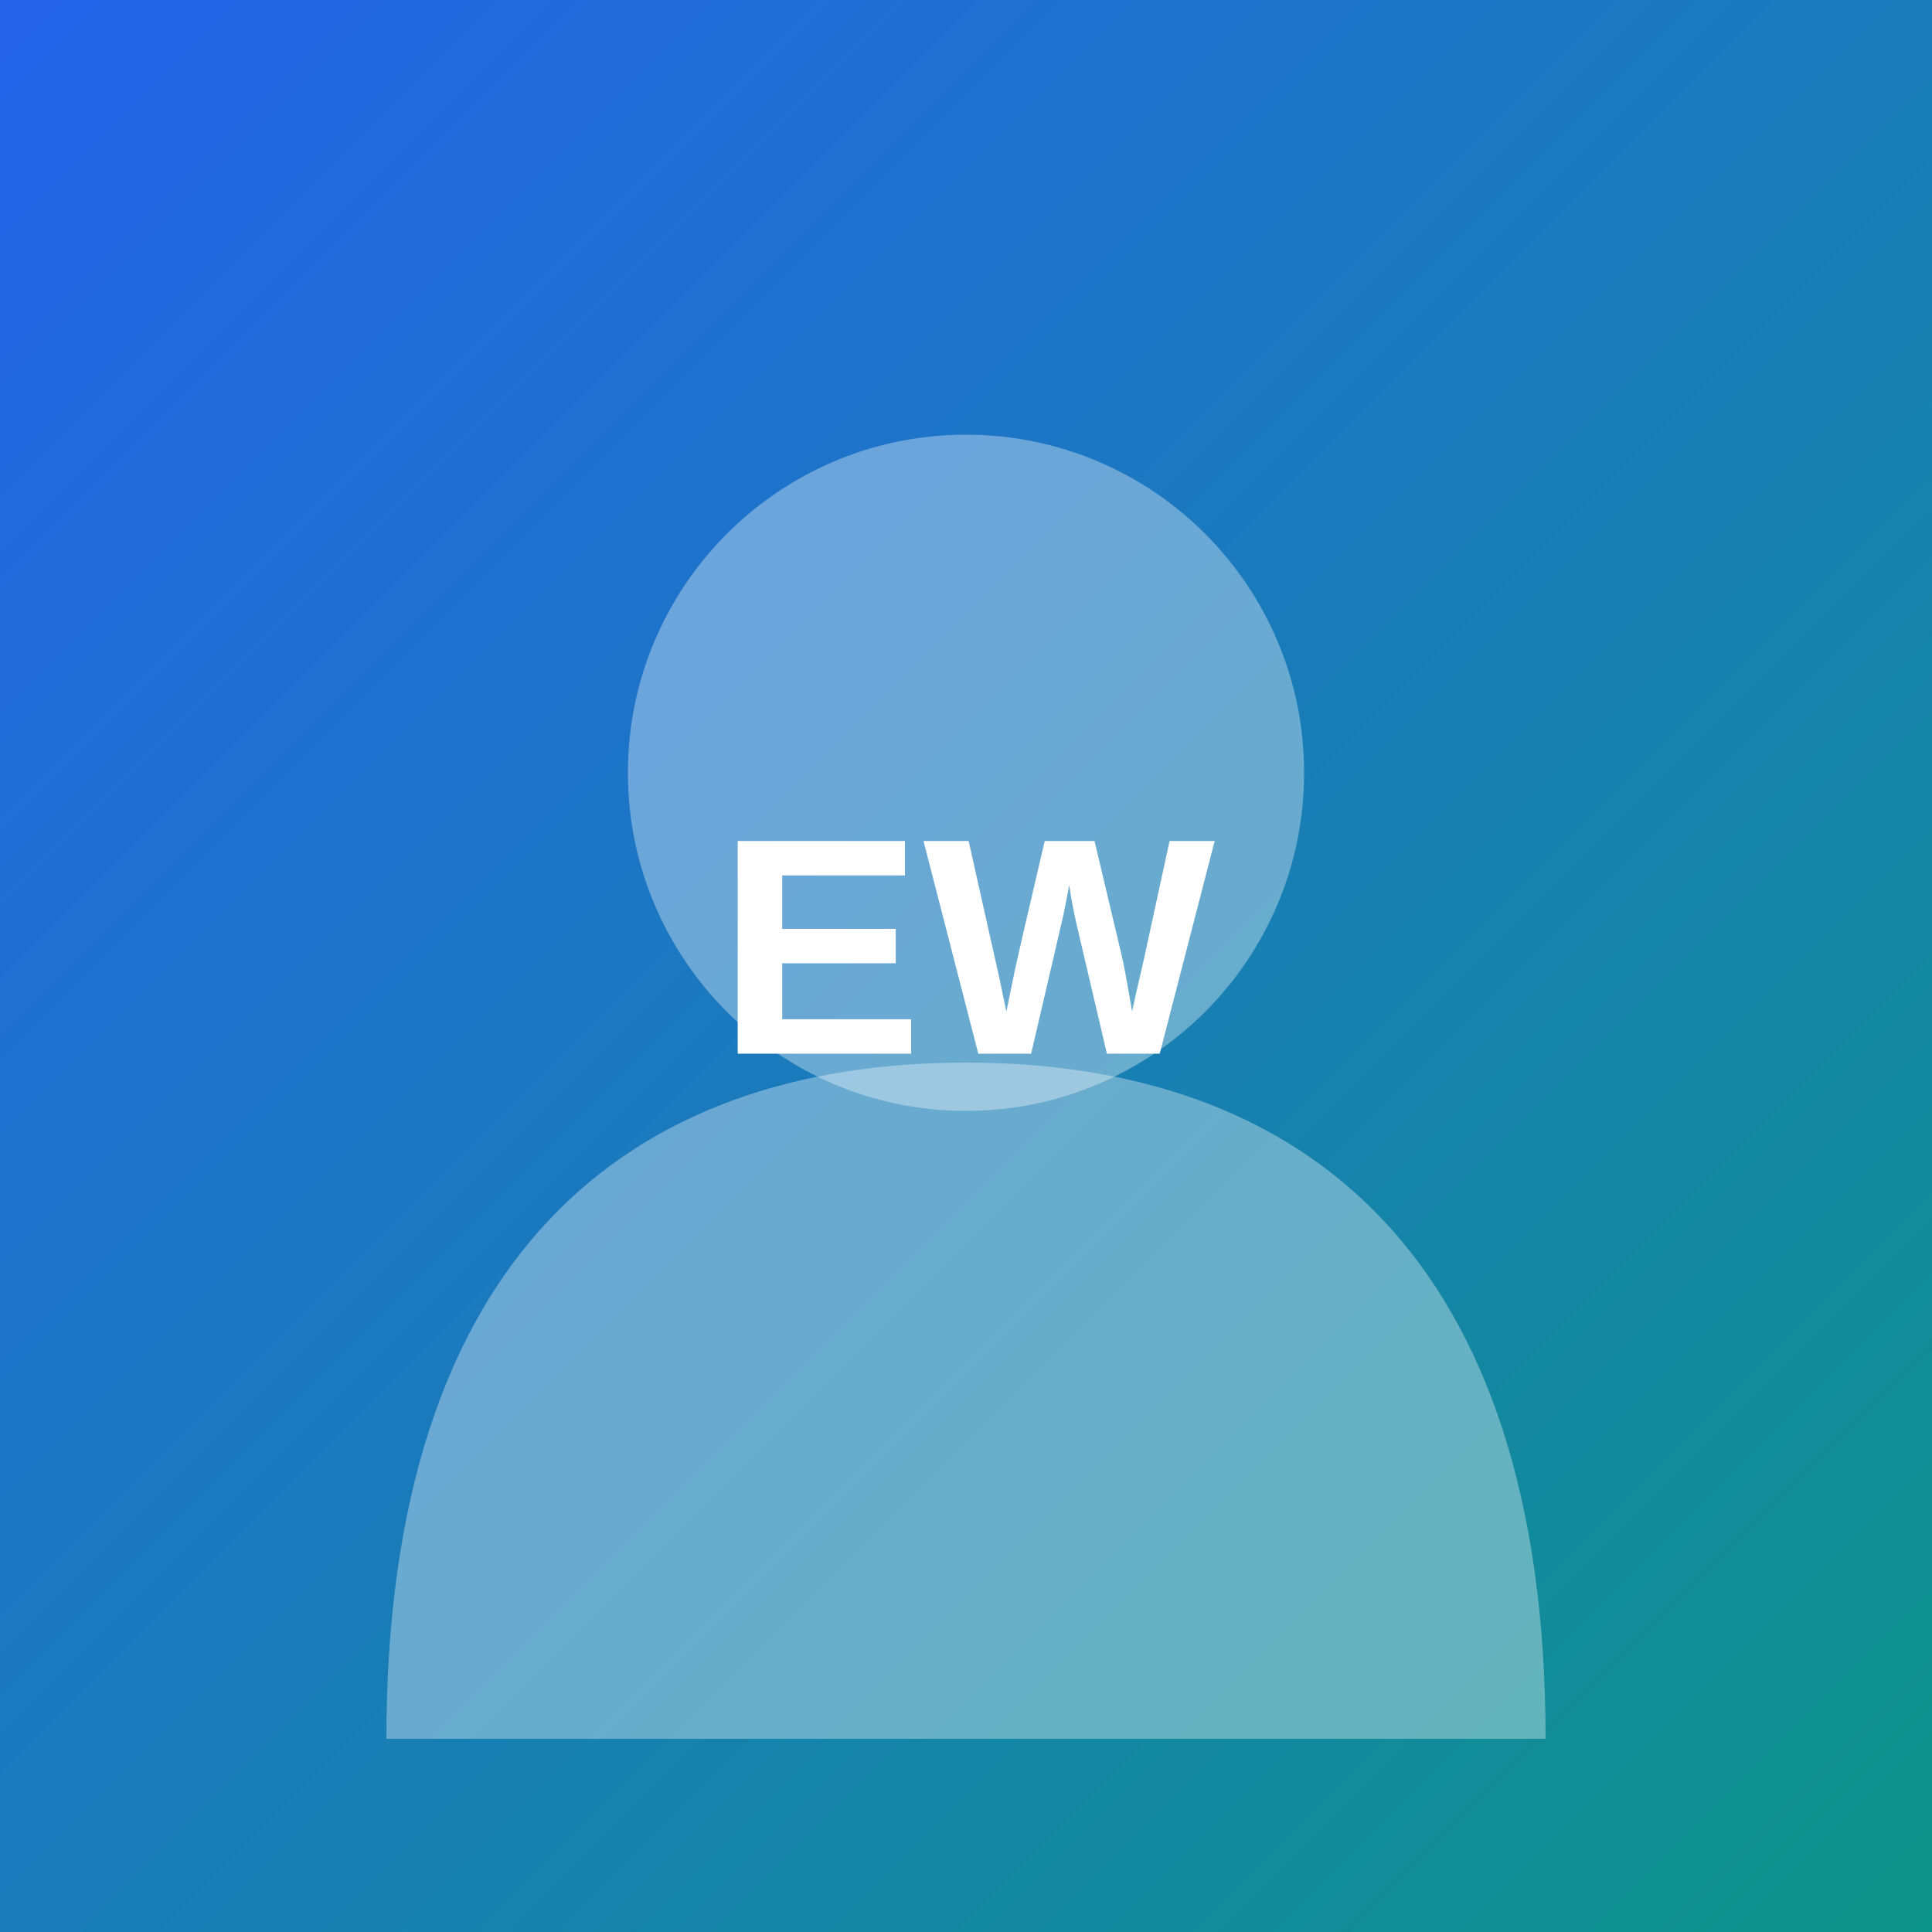
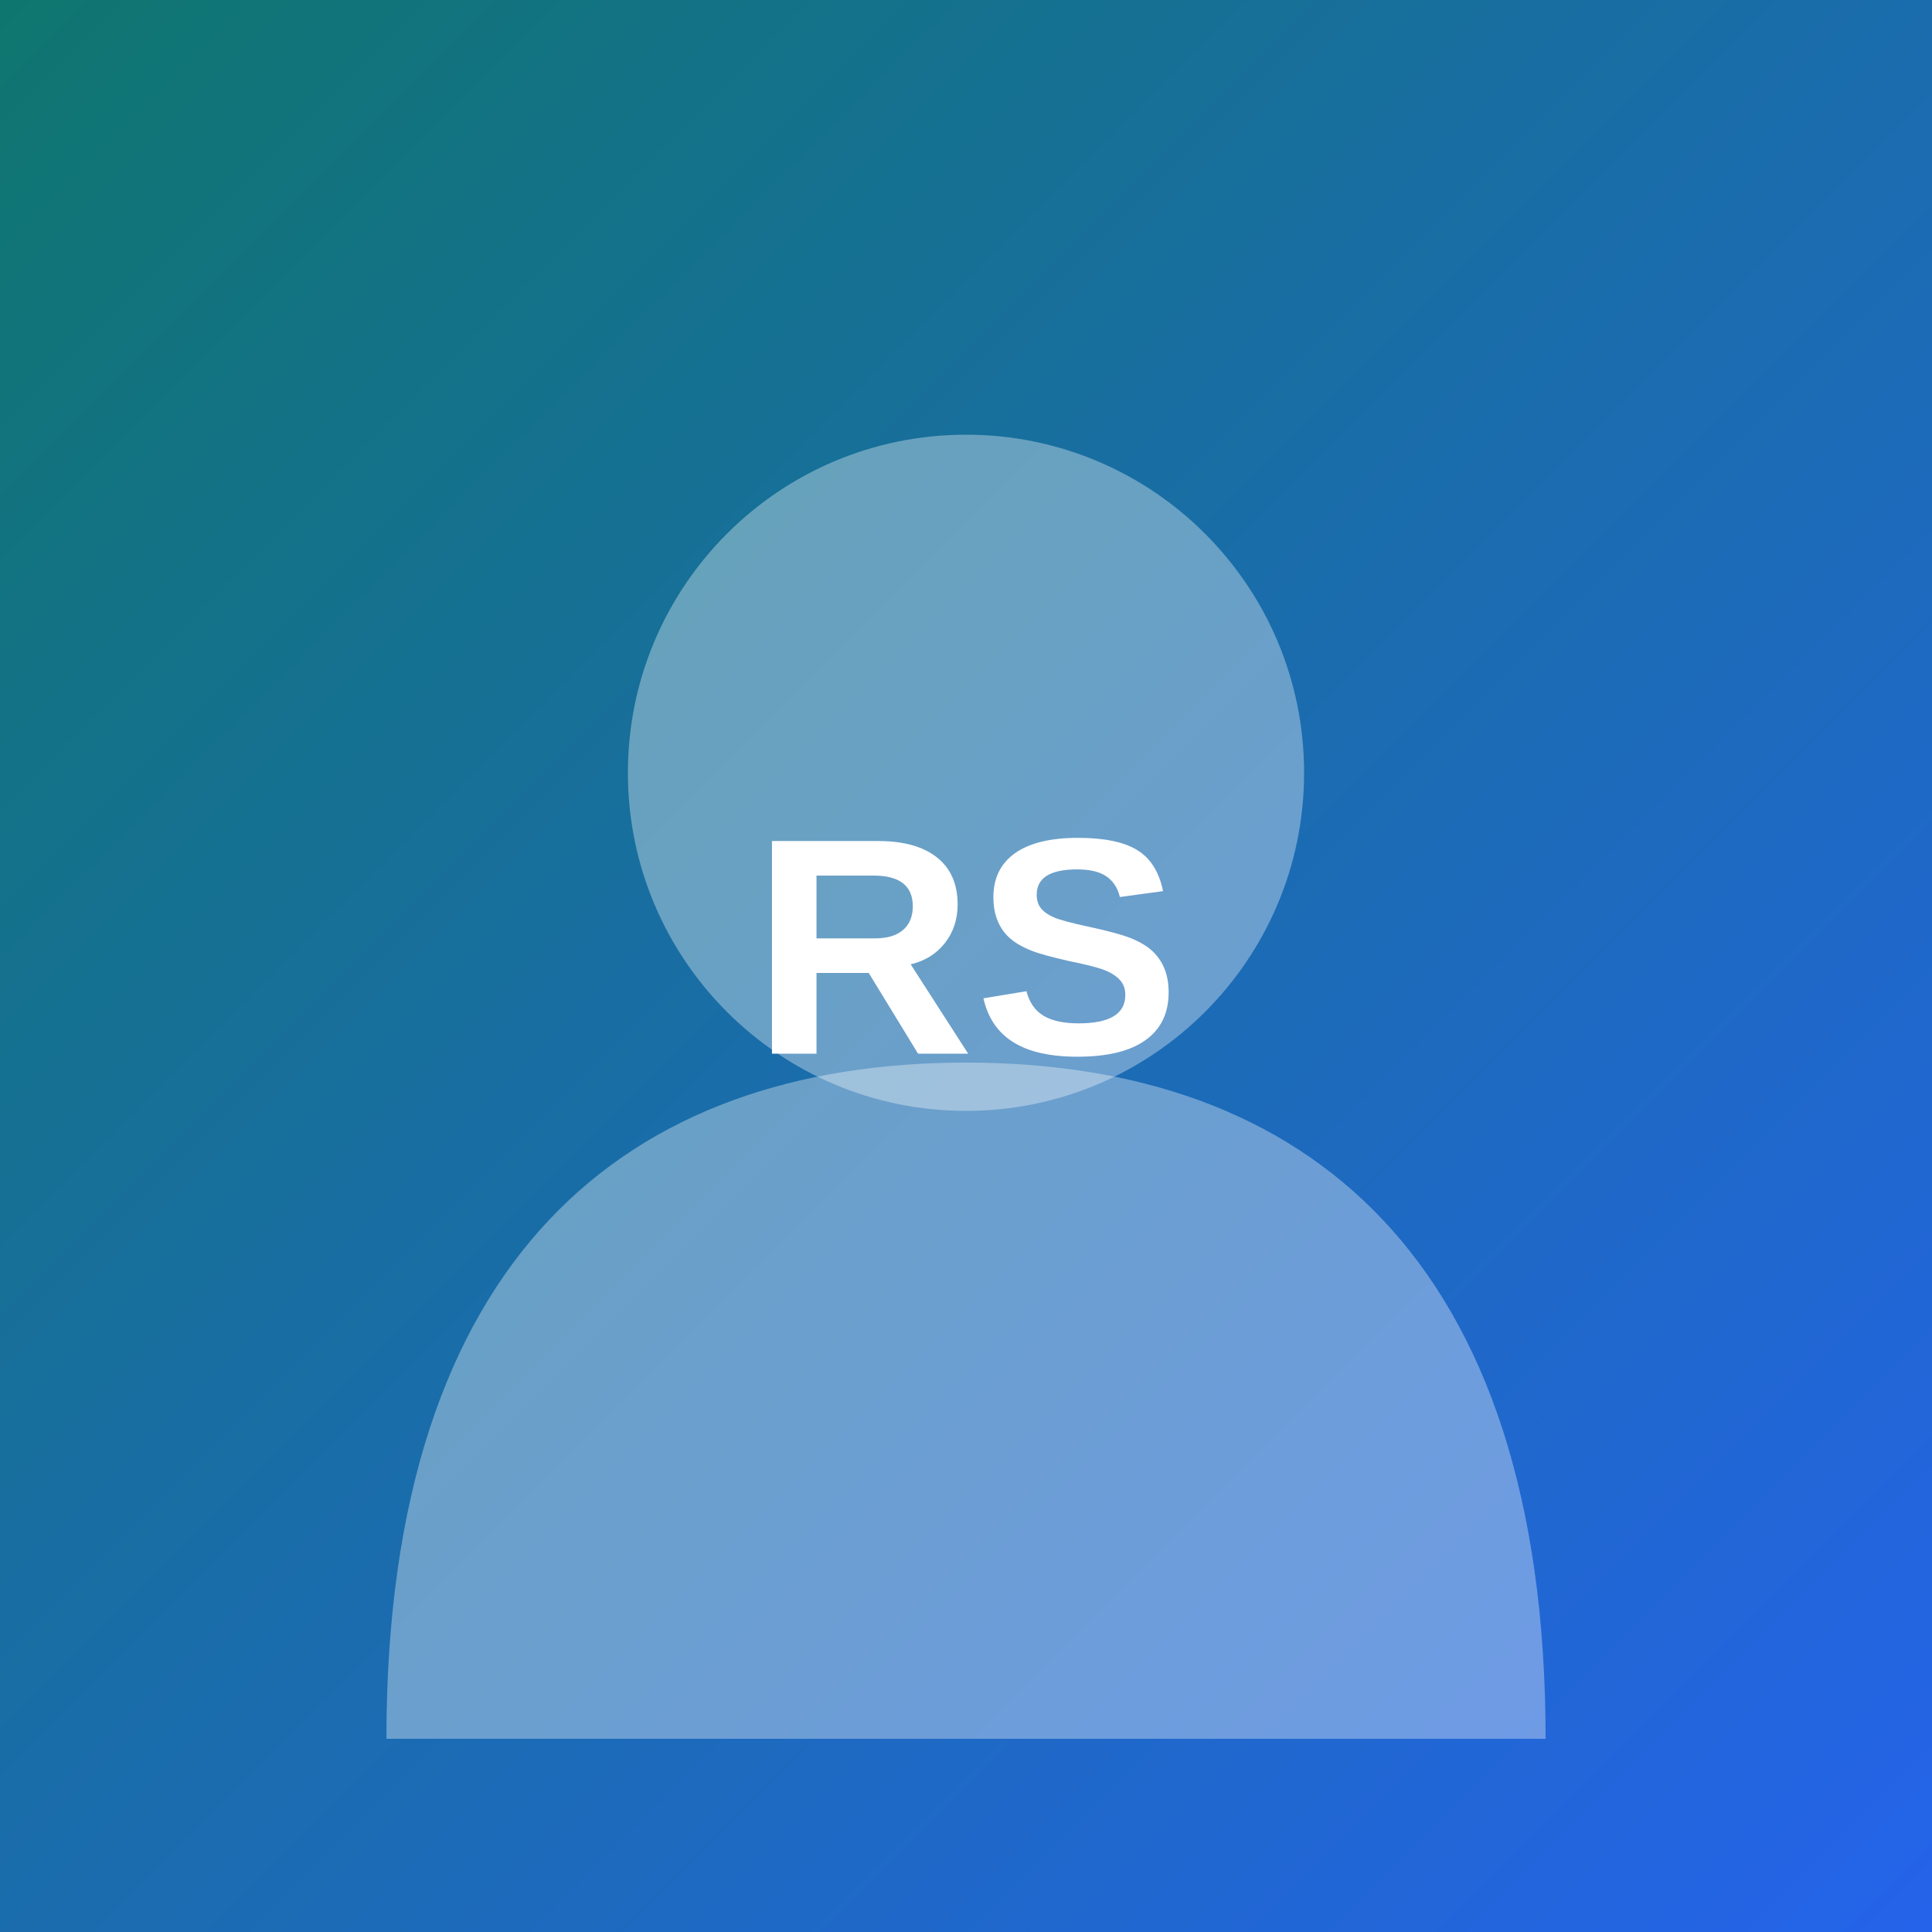
<svg xmlns="http://www.w3.org/2000/svg" width="400" height="400" viewBox="0 0 400 400">
  <defs>
    <linearGradient id="g" x1="0" y1="0" x2="1" y2="1">
-       <stop offset="0%" stop-color="#2563eb" />
-       <stop offset="100%" stop-color="#0d9488" />
+       <stop offset="0%" stop-color="#0f766e" />
+       <stop offset="100%" stop-color="#2563eb" />
    </linearGradient>
  </defs>
  <rect width="400" height="400" fill="url(#g)" />
  <circle cx="200" cy="160" r="70" fill="rgba(255,255,255,0.35)" />
  <path d="M80 360 C80 260 130 220 200 220 C270 220 320 260 320 360 Z" fill="rgba(255,255,255,0.35)" />
-   <text x="200" y="200" font-family="Arial, sans-serif" font-size="64" font-weight="700" fill="#ffffff" text-anchor="middle" dominant-baseline="middle">EW</text>
+   <text x="200" y="200" font-family="Arial, sans-serif" font-size="64" font-weight="700" fill="#ffffff" text-anchor="middle" dominant-baseline="middle">RS</text>
</svg>
